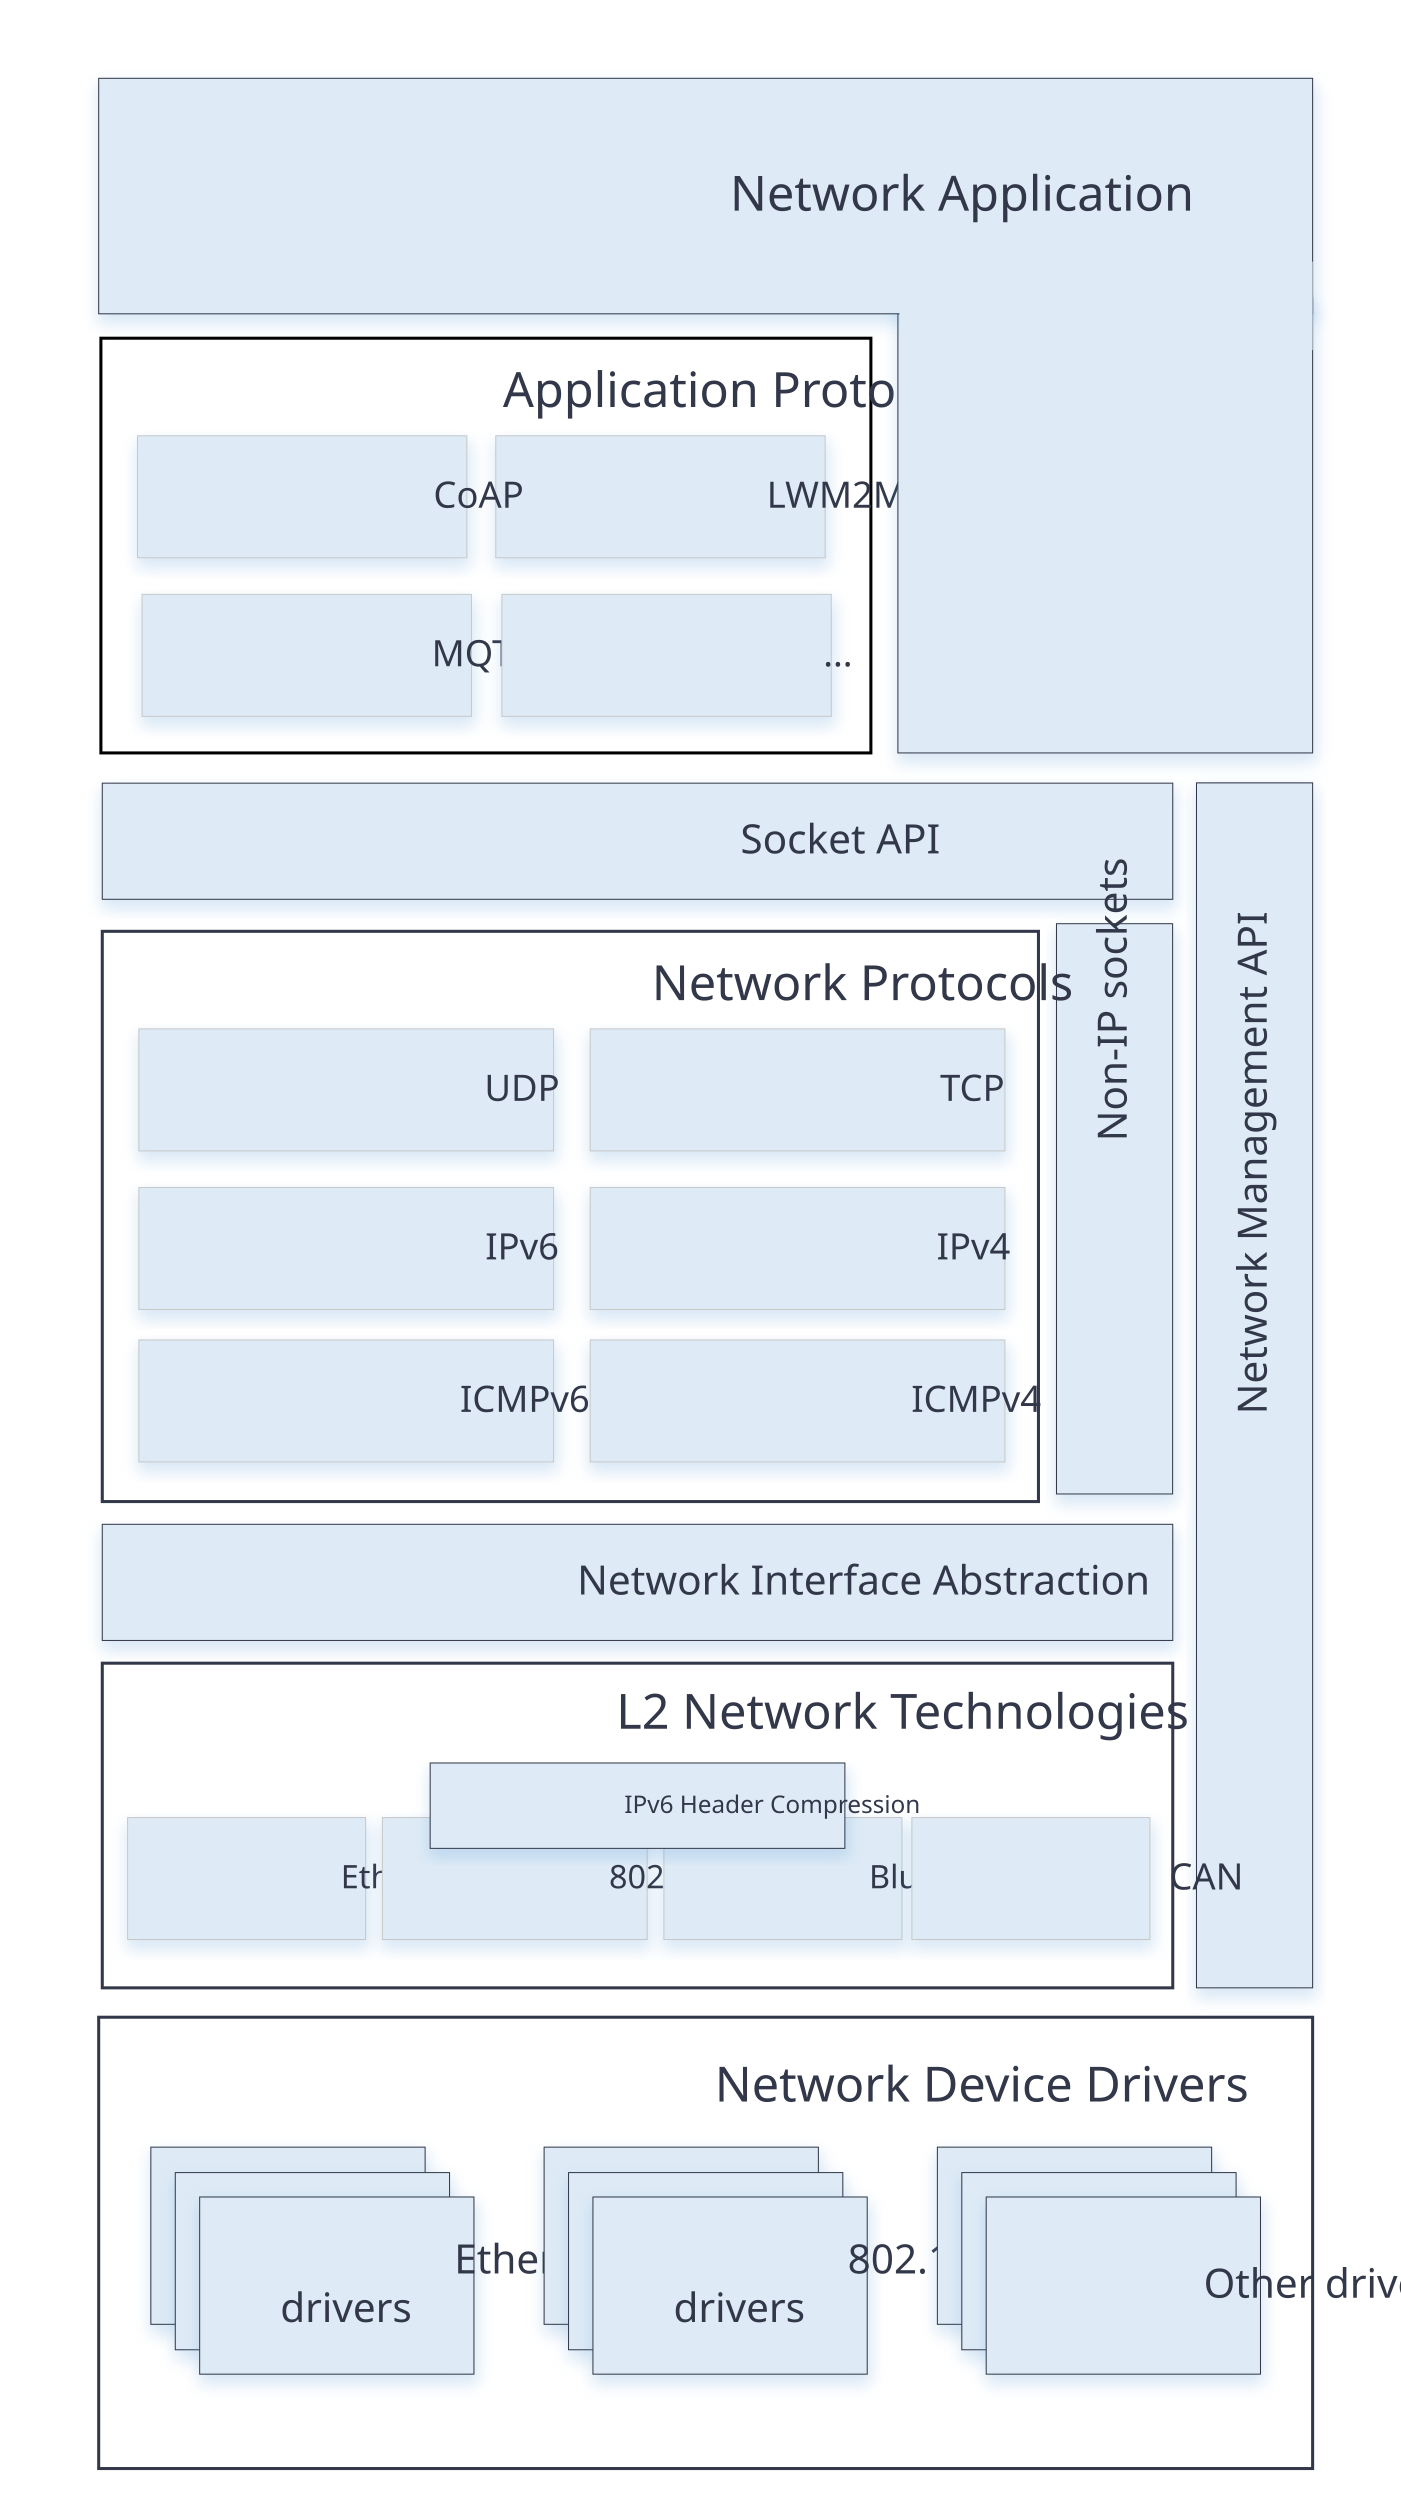
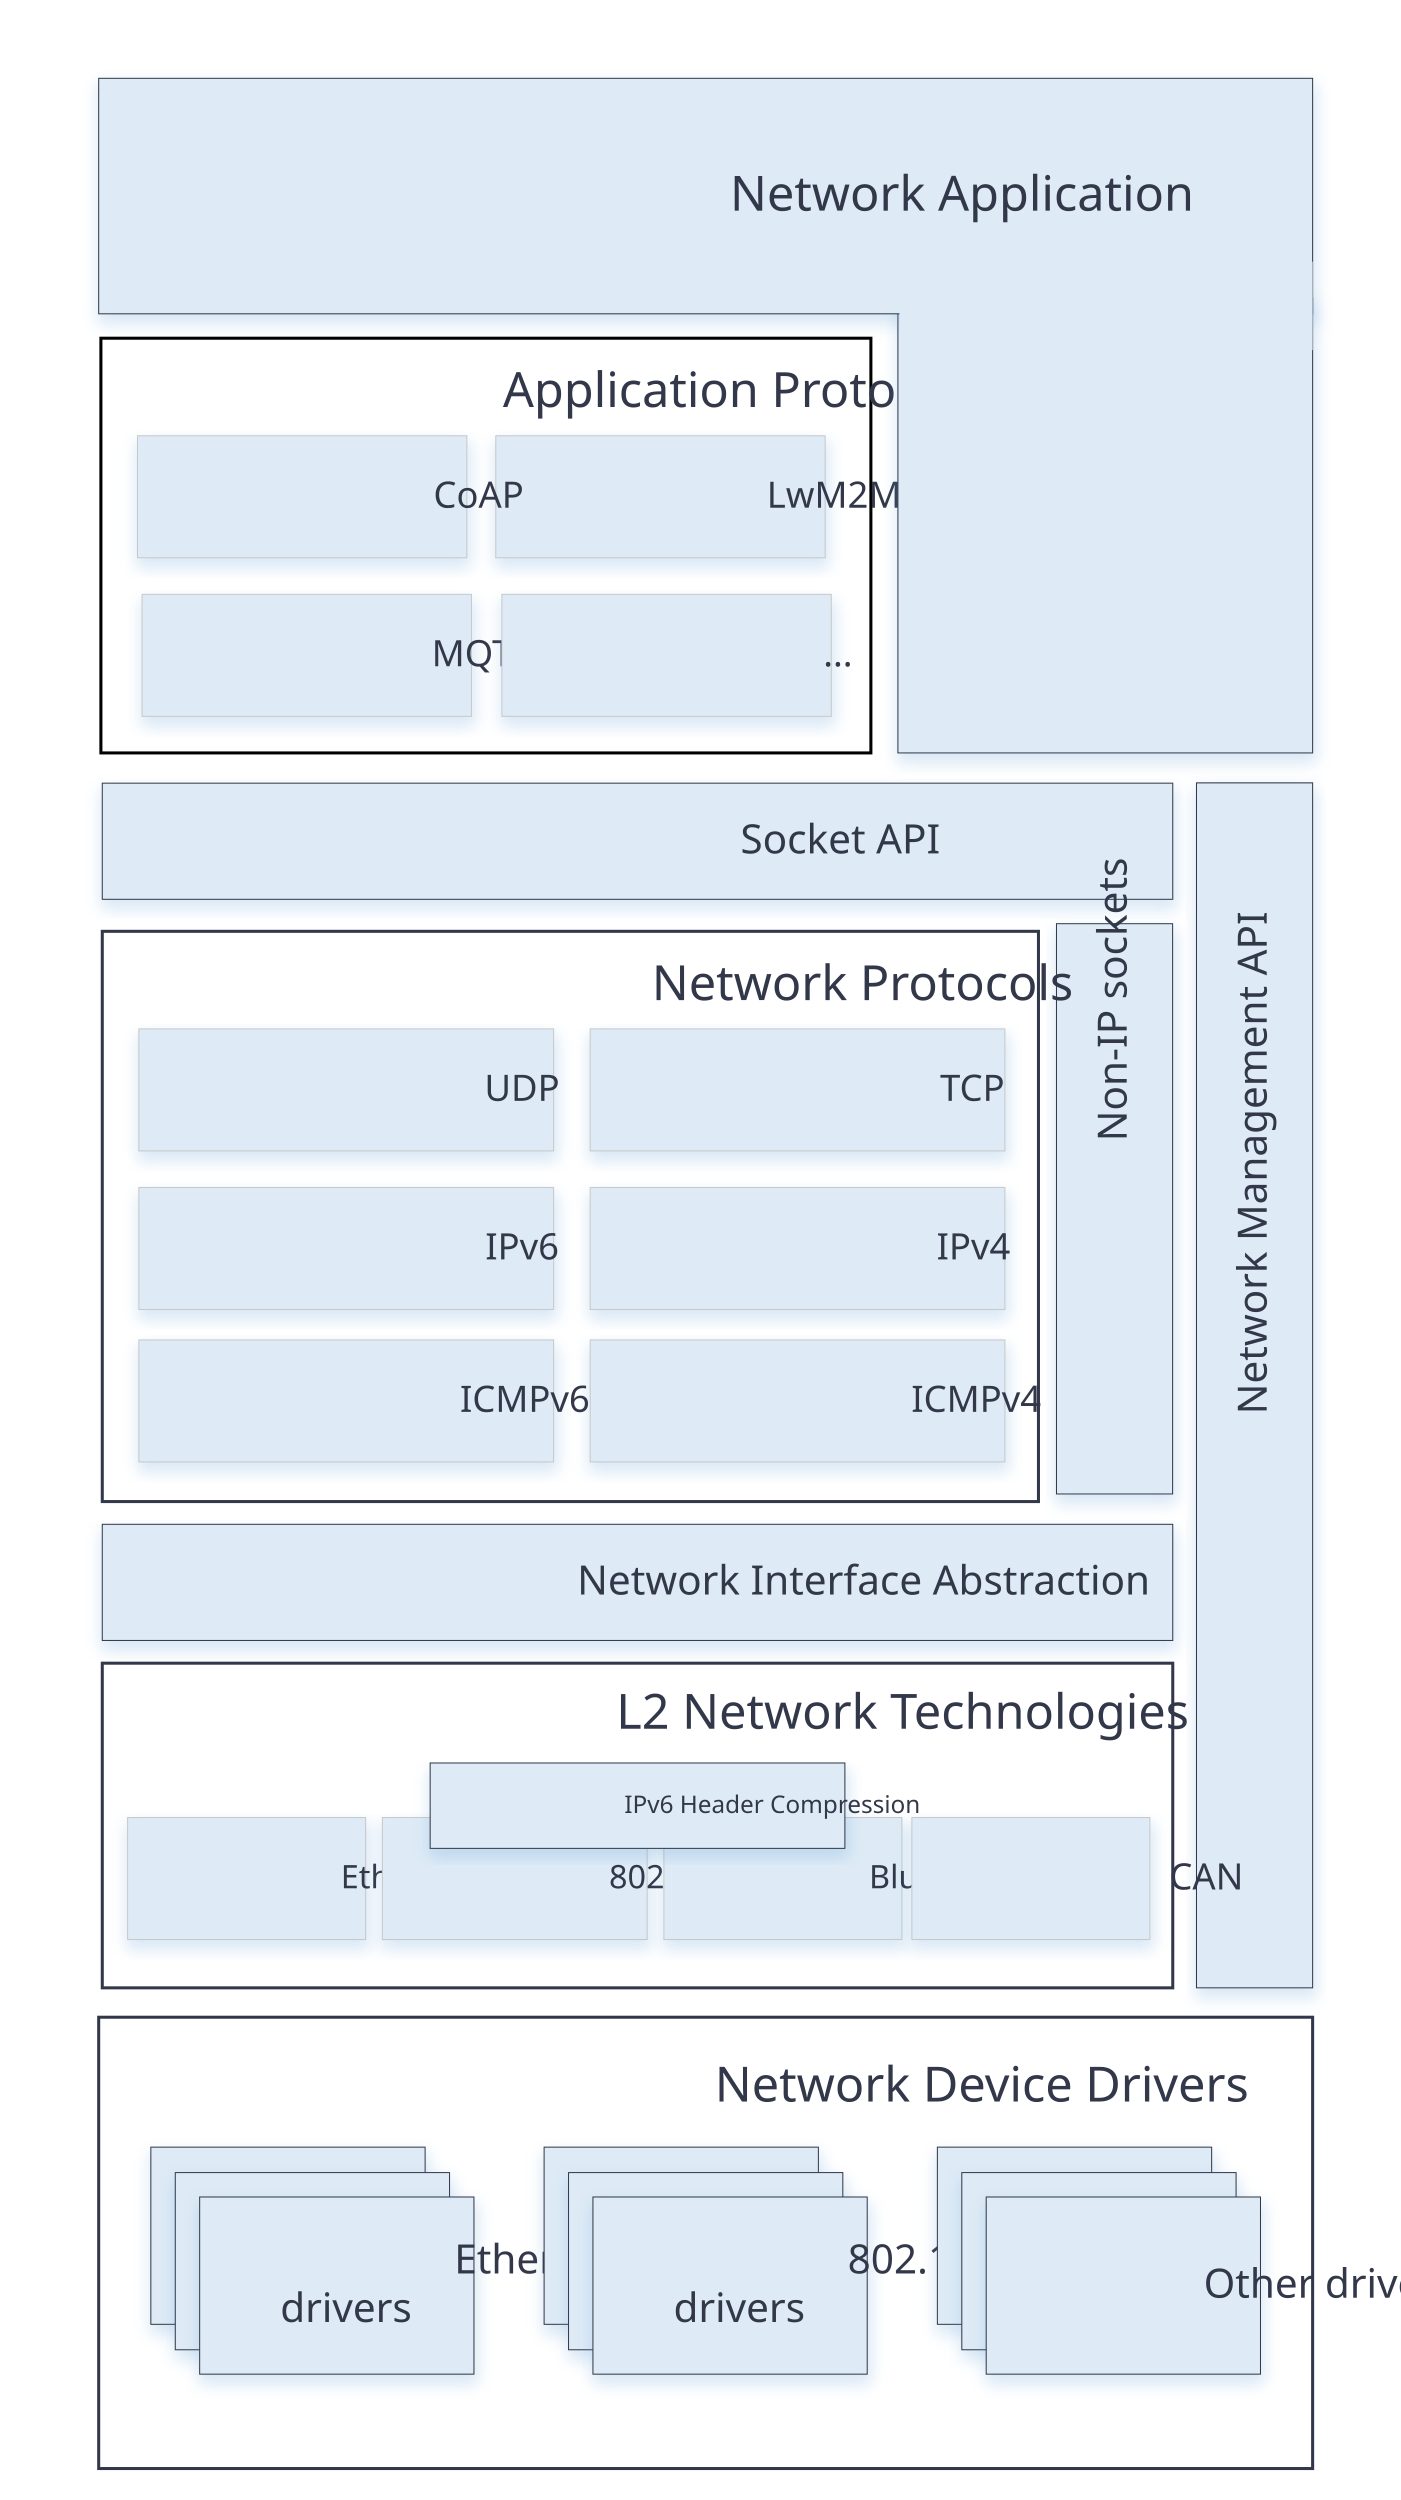
<svg xmlns="http://www.w3.org/2000/svg" xmlns:ns1="http://schemas.microsoft.com/visio/2003/SVGExtensions/" width="4.804in" height="8.577in" viewBox="0 0 345.896 617.522" xml:space="preserve" color-interpolation-filters="sRGB" class="st15">
  <ns1:documentProperties ns1:langID="1033" ns1:viewMarkup="false">
    <ns1:userDefs>
      <ns1:ud ns1:nameU="msvSubprocessMaster" ns1:prompt="" ns1:val="VT4(Rectangle)" />
      <ns1:ud ns1:nameU="msvNoAutoConnect" ns1:val="VT0(1):26" />
    </ns1:userDefs>
  </ns1:documentProperties>
  <style type="text/css">
	
		.st1 {visibility:visible}
		.st2 {fill:#5b9bd5;fill-opacity:0.22;filter:url(#filter_2);stroke:#5b9bd5;stroke-opacity:0.22}
		.st3 {fill:#deebf6;stroke:#323849;stroke-width:0.25}
		.st4 {fill:#323849;font-family:Calibri;font-size:0.833em}
		.st5 {fill:none;stroke:#000000;stroke-width:0.75}
		.st6 {fill:none;stroke:none;stroke-width:0.25}
		.st7 {fill:#323849;font-family:Calibri;font-size:1em}
		.st8 {fill:#deebf6;stroke:#c7c8c8;stroke-width:0.25}
		.st9 {fill:#323849;font-family:Calibri;font-size:0.75em}
		.st10 {fill:none;stroke:#323849;stroke-width:0.75}
		.st11 {fill:#323849;font-family:Calibri;font-size:0.667em}
		.st12 {fill:#323849;font-family:Calibri;font-size:0.5em}
		.st13 {fill:#deebf6;stroke:none;stroke-width:0.25}
		.st14 {font-size:1em}
		.st15 {fill:none;fill-rule:evenodd;font-size:12px;overflow:visible;stroke-linecap:square;stroke-miterlimit:3}
	
	</style>
  <defs id="Filters">
    <filter id="filter_2">
      <feGaussianBlur stdDeviation="2" />
    </filter>
  </defs>
  <g ns1:mID="0" ns1:index="1" ns1:groupContext="foregroundPage">
    <ns1:userDefs>
      <ns1:ud ns1:nameU="msvThemeOrder" ns1:val="VT0(0):26" />
    </ns1:userDefs>
    <ns1:pageProperties ns1:drawingScale="1" ns1:pageScale="1" ns1:drawingUnits="0" ns1:shadowOffsetX="9" ns1:shadowOffsetY="-9" />
    <ns1:layer ns1:name="Connector" ns1:index="0" />
    <g id="shape1-1" ns1:mID="1" ns1:groupContext="shape" transform="translate(25.2651,-395.391)">
      <ns1:userDefs>
        <ns1:ud ns1:nameU="visVersion" ns1:val="VT0(15):26" />
      </ns1:userDefs>
      <ns1:textBlock ns1:margins="rect(4,4,4,4)" />
      <ns1:textRect cx="132.217" cy="603.177" width="264.44" height="28.689" />
      <g id="shadow1-2" ns1:groupContext="shadow" ns1:shadowOffsetX="0.345598" ns1:shadowOffsetY="-1.97279" ns1:shadowType="1" transform="matrix(1,0,0,1,0.345598,1.97279)" class="st1">
        <rect x="0" y="588.833" width="264.434" height="28.689" class="st2" />
      </g>
      <rect x="0" y="588.833" width="264.434" height="28.689" class="st3" />
      <text x="110.87" y="606.18" class="st4" ns1:langID="1033">
        <ns1:paragraph ns1:horizAlign="1" />
        <ns1:tabList />Socket API</text>
    </g>
    <g id="shape57-7" ns1:mID="57" ns1:groupContext="shape" transform="translate(25.2651,-212.311)">
      <ns1:userDefs>
        <ns1:ud ns1:nameU="visVersion" ns1:val="VT0(15):26" />
      </ns1:userDefs>
      <ns1:textBlock ns1:margins="rect(4,4,4,4)" />
      <ns1:textRect cx="132.217" cy="603.177" width="264.44" height="28.689" />
      <g id="shadow57-8" ns1:groupContext="shadow" ns1:shadowOffsetX="0.345598" ns1:shadowOffsetY="-1.97279" ns1:shadowType="1" transform="matrix(1,0,0,1,0.345598,1.97279)" class="st1">
        <rect x="0" y="588.833" width="264.434" height="28.689" class="st2" />
      </g>
      <rect x="0" y="588.833" width="264.434" height="28.689" class="st3" />
      <text x="70.53" y="606.18" class="st4" ns1:langID="1033">
        <ns1:paragraph ns1:horizAlign="1" />
        <ns1:tabList />Network Interface Abstraction</text>
    </g>
    <g id="shape60-13" ns1:mID="60" ns1:groupContext="shape" transform="translate(-327.858,369.021) rotate(-90)">
      <ns1:userDefs>
        <ns1:ud ns1:nameU="visVersion" ns1:val="VT0(15):26" />
      </ns1:userDefs>
      <ns1:textBlock ns1:margins="rect(4,4,4,4)" />
      <ns1:textRect cx="70.432" cy="603.177" width="140.87" height="28.689" />
      <g id="shadow60-14" ns1:groupContext="shadow" ns1:shadowOffsetX="0.345598" ns1:shadowOffsetY="-1.97279" ns1:shadowType="1" transform="matrix(1,0,0,1,-1.97279,0.345598)" class="st1">
        <rect x="0" y="588.833" width="140.864" height="28.689" class="st2" />
      </g>
      <rect x="0" y="588.833" width="140.864" height="28.689" class="st3" />
      <text x="40.34" y="606.18" class="st4" ns1:langID="1033">
        <ns1:paragraph ns1:horizAlign="1" />
        <ns1:tabList />Non-IP sockets</text>
    </g>
    <g id="shape66-19" ns1:mID="66" ns1:groupContext="shape" transform="translate(-293.272,491.026) rotate(-90)">
      <ns1:userDefs>
        <ns1:ud ns1:nameU="visVersion" ns1:val="VT0(15):26" />
      </ns1:userDefs>
      <ns1:textBlock ns1:margins="rect(4,4,4,4)" />
      <ns1:textRect cx="148.83" cy="603.177" width="297.67" height="28.689" />
      <g id="shadow66-20" ns1:groupContext="shadow" ns1:shadowOffsetX="0.345598" ns1:shadowOffsetY="-1.97279" ns1:shadowType="1" transform="matrix(1,0,0,1,-1.97279,0.345598)" class="st1">
        <rect x="0" y="588.833" width="297.66" height="28.689" class="st2" />
      </g>
      <rect x="0" y="588.833" width="297.66" height="28.689" class="st3" />
      <text x="94.9" y="606.18" class="st4" ns1:langID="1033">
        <ns1:paragraph ns1:horizAlign="1" />
        <ns1:tabList />Network Management API</text>
    </g>
    <g id="shape68-25" ns1:mID="68" ns1:groupContext="shape" transform="translate(24.9249,-431.549)">
      <ns1:userDefs>
        <ns1:ud ns1:nameU="visVersion" ns1:val="VT0(15):26" />
      </ns1:userDefs>
      <rect x="0" y="515.076" width="190.204" height="102.446" class="st5" />
    </g>
    <g id="shape69-27" ns1:mID="69" ns1:groupContext="shape" transform="translate(18.25,-507.212)">
      <ns1:textBlock ns1:margins="rect(4,4,4,4)" />
      <ns1:textRect cx="101.777" cy="604.13" width="203.56" height="26.783" />
      <rect x="0" y="590.739" width="203.554" height="26.783" class="st6" />
      <text x="49.82" y="607.73" class="st7" ns1:langID="1033">
        <ns1:paragraph ns1:horizAlign="1" />
        <ns1:tabList />Application Protocols</text>
    </g>
    <g id="shape70-30" ns1:mID="70" ns1:groupContext="shape" transform="translate(122.475,-479.759)">
      <ns1:userDefs>
        <ns1:ud ns1:nameU="visVersion" ns1:val="VT0(15):26" />
      </ns1:userDefs>
      <ns1:textBlock ns1:margins="rect(4,4,4,4)" />
      <ns1:textRect cx="40.677" cy="602.456" width="81.36" height="30.131" />
      <g id="shadow70-31" ns1:groupContext="shadow" ns1:shadowOffsetX="0.345598" ns1:shadowOffsetY="-1.97279" ns1:shadowType="1" transform="matrix(1,0,0,1,0.345598,1.97279)" class="st1">
        <rect x="0" y="587.391" width="81.355" height="30.131" class="st2" />
      </g>
      <rect x="0" y="587.391" width="81.355" height="30.131" class="st8" />
      <text x="24.81" y="605.16" class="st9" ns1:langID="1033">
        <ns1:paragraph ns1:horizAlign="1" />
-         <ns1:tabList />LWM2M</text>
+         <ns1:tabList />LwM2M</text>
    </g>
    <g id="shape71-36" ns1:mID="71" ns1:groupContext="shape" transform="translate(33.9643,-479.759)">
      <ns1:userDefs>
        <ns1:ud ns1:nameU="visVersion" ns1:val="VT0(15):26" />
      </ns1:userDefs>
      <ns1:textBlock ns1:margins="rect(4,4,4,4)" />
      <ns1:textRect cx="40.677" cy="602.456" width="81.36" height="30.131" />
      <g id="shadow71-37" ns1:groupContext="shadow" ns1:shadowOffsetX="0.345598" ns1:shadowOffsetY="-1.97279" ns1:shadowType="1" transform="matrix(1,0,0,1,0.345598,1.97279)" class="st1">
        <rect x="0" y="587.391" width="81.355" height="30.131" class="st2" />
      </g>
      <rect x="0" y="587.391" width="81.355" height="30.131" class="st8" />
      <text x="30.98" y="605.16" class="st9" ns1:langID="1033">
        <ns1:paragraph ns1:horizAlign="1" />
        <ns1:tabList />CoAP</text>
    </g>
    <g id="shape72-42" ns1:mID="72" ns1:groupContext="shape" transform="translate(35.0942,-440.588)">
      <ns1:userDefs>
        <ns1:ud ns1:nameU="visVersion" ns1:val="VT0(15):26" />
      </ns1:userDefs>
      <ns1:textBlock ns1:margins="rect(4,4,4,4)" />
      <ns1:textRect cx="40.677" cy="602.456" width="81.36" height="30.131" />
      <g id="shadow72-43" ns1:groupContext="shadow" ns1:shadowOffsetX="0.345598" ns1:shadowOffsetY="-1.97279" ns1:shadowType="1" transform="matrix(1,0,0,1,0.345598,1.97279)" class="st1">
        <rect x="0" y="587.391" width="81.355" height="30.131" class="st2" />
      </g>
      <rect x="0" y="587.391" width="81.355" height="30.131" class="st8" />
      <text x="29.42" y="605.16" class="st9" ns1:langID="1033">
        <ns1:paragraph ns1:horizAlign="1" />
        <ns1:tabList />MQTT</text>
    </g>
    <g id="shape73-48" ns1:mID="73" ns1:groupContext="shape" transform="translate(123.982,-440.588)">
      <ns1:userDefs>
        <ns1:ud ns1:nameU="visVersion" ns1:val="VT0(15):26" />
      </ns1:userDefs>
      <ns1:textBlock ns1:margins="rect(4,4,4,4)" />
      <ns1:textRect cx="40.677" cy="602.456" width="81.36" height="30.131" />
      <g id="shadow73-49" ns1:groupContext="shadow" ns1:shadowOffsetX="0.345598" ns1:shadowOffsetY="-1.97279" ns1:shadowType="1" transform="matrix(1,0,0,1,0.345598,1.97279)" class="st1">
        <rect x="0" y="587.391" width="81.355" height="30.131" class="st2" />
      </g>
      <rect x="0" y="587.391" width="81.355" height="30.131" class="st8" />
      <text x="37.27" y="605.16" class="st9" ns1:langID="1033">
        <ns1:paragraph ns1:horizAlign="1" />
        <ns1:tabList />...</text>
    </g>
    <g id="shape48-54" ns1:mID="48" ns1:groupContext="shape" transform="translate(25.2651,-246.618)">
      <ns1:userDefs>
        <ns1:ud ns1:nameU="visVersion" ns1:val="VT0(15):26" />
      </ns1:userDefs>
      <rect x="0" y="476.658" width="231.258" height="140.864" class="st10" />
    </g>
    <g id="shape49-56" ns1:mID="49" ns1:groupContext="shape" transform="translate(48.5331,-360.698)">
      <ns1:textBlock ns1:margins="rect(4,4,4,4)" />
      <ns1:textRect cx="101.777" cy="604.13" width="203.56" height="26.783" />
      <rect x="0" y="590.739" width="203.554" height="26.783" class="st6" />
      <text x="56.33" y="607.73" class="st7" ns1:langID="1033">
        <ns1:paragraph ns1:horizAlign="1" />
        <ns1:tabList />Network Protocols</text>
    </g>
    <g id="shape50-59" ns1:mID="50" ns1:groupContext="shape" transform="translate(34.3044,-294.075)">
      <ns1:userDefs>
        <ns1:ud ns1:nameU="visVersion" ns1:val="VT0(15):26" />
      </ns1:userDefs>
      <ns1:textBlock ns1:margins="rect(4,4,4,4)" />
      <ns1:textRect cx="51.223" cy="602.456" width="102.45" height="30.131" />
      <g id="shadow50-60" ns1:groupContext="shadow" ns1:shadowOffsetX="0.345598" ns1:shadowOffsetY="-1.97279" ns1:shadowType="1" transform="matrix(1,0,0,1,0.345598,1.97279)" class="st1">
        <rect x="0" y="587.391" width="102.446" height="30.131" class="st2" />
      </g>
      <rect x="0" y="587.391" width="102.446" height="30.131" class="st8" />
      <text x="43.45" y="605.16" class="st9" ns1:langID="1033">
        <ns1:paragraph ns1:horizAlign="1" />
        <ns1:tabList />IPv6</text>
    </g>
    <g id="shape51-65" ns1:mID="51" ns1:groupContext="shape" transform="translate(145.79,-256.411)">
      <ns1:userDefs>
        <ns1:ud ns1:nameU="visVersion" ns1:val="VT0(15):26" />
      </ns1:userDefs>
      <ns1:textBlock ns1:margins="rect(4,4,4,4)" />
      <ns1:textRect cx="51.223" cy="602.456" width="102.45" height="30.131" />
      <g id="shadow51-66" ns1:groupContext="shadow" ns1:shadowOffsetX="0.345598" ns1:shadowOffsetY="-1.97279" ns1:shadowType="1" transform="matrix(1,0,0,1,0.345598,1.97279)" class="st1">
        <rect x="0" y="587.391" width="102.446" height="30.131" class="st2" />
      </g>
      <rect x="0" y="587.391" width="102.446" height="30.131" class="st8" />
      <text x="37.2" y="605.16" class="st9" ns1:langID="1033">
        <ns1:paragraph ns1:horizAlign="1" />
        <ns1:tabList />ICMPv4</text>
    </g>
    <g id="shape52-71" ns1:mID="52" ns1:groupContext="shape" transform="translate(145.79,-294.075)">
      <ns1:userDefs>
        <ns1:ud ns1:nameU="visVersion" ns1:val="VT0(15):26" />
      </ns1:userDefs>
      <ns1:textBlock ns1:margins="rect(4,4,4,4)" />
      <ns1:textRect cx="51.223" cy="602.456" width="102.45" height="30.131" />
      <g id="shadow52-72" ns1:groupContext="shadow" ns1:shadowOffsetX="0.345598" ns1:shadowOffsetY="-1.97279" ns1:shadowType="1" transform="matrix(1,0,0,1,0.345598,1.97279)" class="st1">
        <rect x="0" y="587.391" width="102.446" height="30.131" class="st2" />
      </g>
      <rect x="0" y="587.391" width="102.446" height="30.131" class="st8" />
      <text x="43.45" y="605.16" class="st9" ns1:langID="1033">
        <ns1:paragraph ns1:horizAlign="1" />
        <ns1:tabList />IPv4</text>
    </g>
    <g id="shape53-77" ns1:mID="53" ns1:groupContext="shape" transform="translate(34.3044,-256.411)">
      <ns1:userDefs>
        <ns1:ud ns1:nameU="visVersion" ns1:val="VT0(15):26" />
      </ns1:userDefs>
      <ns1:textBlock ns1:margins="rect(4,4,4,4)" />
      <ns1:textRect cx="51.223" cy="602.456" width="102.45" height="30.131" />
      <g id="shadow53-78" ns1:groupContext="shadow" ns1:shadowOffsetX="0.345598" ns1:shadowOffsetY="-1.97279" ns1:shadowType="1" transform="matrix(1,0,0,1,0.345598,1.97279)" class="st1">
        <rect x="0" y="587.391" width="102.446" height="30.131" class="st2" />
      </g>
      <rect x="0" y="587.391" width="102.446" height="30.131" class="st8" />
      <text x="37.2" y="605.16" class="st9" ns1:langID="1033">
        <ns1:paragraph ns1:horizAlign="1" />
        <ns1:tabList />ICMPv6</text>
    </g>
    <g id="shape54-83" ns1:mID="54" ns1:groupContext="shape" transform="translate(34.3044,-333.245)">
      <ns1:userDefs>
        <ns1:ud ns1:nameU="visVersion" ns1:val="VT0(15):26" />
      </ns1:userDefs>
      <ns1:textBlock ns1:margins="rect(4,4,4,4)" />
      <ns1:textRect cx="51.223" cy="602.456" width="102.45" height="30.131" />
      <g id="shadow54-84" ns1:groupContext="shadow" ns1:shadowOffsetX="0.345598" ns1:shadowOffsetY="-1.97279" ns1:shadowType="1" transform="matrix(1,0,0,1,0.345598,1.97279)" class="st1">
        <rect x="0" y="587.391" width="102.446" height="30.131" class="st2" />
      </g>
      <rect x="0" y="587.391" width="102.446" height="30.131" class="st8" />
      <text x="43.24" y="605.16" class="st9" ns1:langID="1033">
        <ns1:paragraph ns1:horizAlign="1" />
        <ns1:tabList />UDP</text>
    </g>
    <g id="shape55-89" ns1:mID="55" ns1:groupContext="shape" transform="translate(145.79,-333.245)">
      <ns1:userDefs>
        <ns1:ud ns1:nameU="visVersion" ns1:val="VT0(15):26" />
      </ns1:userDefs>
      <ns1:textBlock ns1:margins="rect(4,4,4,4)" />
      <ns1:textRect cx="51.223" cy="602.456" width="102.45" height="30.131" />
      <g id="shadow55-90" ns1:groupContext="shadow" ns1:shadowOffsetX="0.345598" ns1:shadowOffsetY="-1.97279" ns1:shadowType="1" transform="matrix(1,0,0,1,0.345598,1.97279)" class="st1">
        <rect x="0" y="587.391" width="102.446" height="30.131" class="st2" />
      </g>
      <rect x="0" y="587.391" width="102.446" height="30.131" class="st8" />
      <text x="44.31" y="605.16" class="st9" ns1:langID="1033">
        <ns1:paragraph ns1:horizAlign="1" />
        <ns1:tabList />TCP</text>
    </g>
    <g id="shape18-95" ns1:mID="18" ns1:groupContext="shape" transform="translate(31.5232,-138.43)">
      <ns1:userDefs>
        <ns1:ud ns1:nameU="visVersion" ns1:val="VT0(15):26" />
      </ns1:userDefs>
      <ns1:textBlock ns1:margins="rect(4,4,4,4)" />
      <ns1:textRect cx="29.398" cy="602.456" width="58.8" height="30.131" />
      <g id="shadow18-96" ns1:groupContext="shadow" ns1:shadowOffsetX="0.345598" ns1:shadowOffsetY="-1.97279" ns1:shadowType="1" transform="matrix(1,0,0,1,0.345598,1.97279)" class="st1">
        <rect x="0" y="587.391" width="58.796" height="30.131" class="st2" />
      </g>
      <rect x="0" y="587.391" width="58.796" height="30.131" class="st8" />
      <text x="15.19" y="604.86" class="st11" ns1:langID="1033">
        <ns1:paragraph ns1:horizAlign="1" />
        <ns1:tabList />Ethernet  </text>
    </g>
    <g id="shape19-101" ns1:mID="19" ns1:groupContext="shape" transform="translate(94.4572,-138.43)">
      <ns1:userDefs>
        <ns1:ud ns1:nameU="visVersion" ns1:val="VT0(15):26" />
      </ns1:userDefs>
      <ns1:textBlock ns1:margins="rect(4,4,4,4)" />
      <ns1:textRect cx="32.702" cy="602.456" width="65.41" height="30.131" />
      <g id="shadow19-102" ns1:groupContext="shadow" ns1:shadowOffsetX="0.345598" ns1:shadowOffsetY="-1.97279" ns1:shadowType="1" transform="matrix(1,0,0,1,0.345598,1.97279)" class="st1">
        <rect x="0" y="587.391" width="65.403" height="30.131" class="st2" />
      </g>
      <rect x="0" y="587.391" width="65.403" height="30.131" class="st8" />
      <text x="18.52" y="604.86" class="st11" ns1:langID="1033">
        <ns1:paragraph ns1:horizAlign="1" />
        <ns1:tabList />802.15.4  </text>
    </g>
    <g id="shape20-107" ns1:mID="20" ns1:groupContext="shape" transform="translate(163.998,-138.43)">
      <ns1:userDefs>
        <ns1:ud ns1:nameU="visVersion" ns1:val="VT0(15):26" />
      </ns1:userDefs>
      <ns1:textBlock ns1:margins="rect(4,4,4,4)" />
      <ns1:textRect cx="29.398" cy="602.456" width="58.8" height="30.131" />
      <g id="shadow20-108" ns1:groupContext="shadow" ns1:shadowOffsetX="0.345598" ns1:shadowOffsetY="-1.97279" ns1:shadowType="1" transform="matrix(1,0,0,1,0.345598,1.97279)" class="st1">
        <rect x="0" y="587.391" width="58.796" height="30.131" class="st2" />
      </g>
      <rect x="0" y="587.391" width="58.796" height="30.131" class="st8" />
      <text x="13.21" y="604.86" class="st11" ns1:langID="1033">
        <ns1:paragraph ns1:horizAlign="1" />
        <ns1:tabList />Bluetooth  </text>
    </g>
    <g id="shape46-113" ns1:mID="46" ns1:groupContext="shape" transform="translate(25.2651,-126.496)">
      <ns1:userDefs>
        <ns1:ud ns1:nameU="visVersion" ns1:val="VT0(15):26" />
      </ns1:userDefs>
      <rect x="0" y="537.324" width="264.434" height="80.198" class="st10" />
    </g>
    <g id="shape47-115" ns1:mID="47" ns1:groupContext="shape" transform="translate(49.8677,-180.713)">
      <ns1:textBlock ns1:margins="rect(4,4,4,4)" />
      <ns1:textRect cx="107.615" cy="604.13" width="215.23" height="26.783" />
      <rect x="0" y="590.739" width="215.229" height="26.783" class="st6" />
      <text x="46.21" y="607.73" class="st7" ns1:langID="1033">
        <ns1:paragraph ns1:horizAlign="1" />
        <ns1:tabList />L2 Network Technologies</text>
    </g>
    <g id="shape61-118" ns1:mID="61" ns1:groupContext="shape" transform="translate(225.256,-138.43)">
      <ns1:userDefs>
        <ns1:ud ns1:nameU="visVersion" ns1:val="VT0(15):26" />
      </ns1:userDefs>
      <ns1:textBlock ns1:margins="rect(4,4,4,4)" />
      <ns1:textRect cx="29.398" cy="602.456" width="58.8" height="30.131" />
      <g id="shadow61-119" ns1:groupContext="shadow" ns1:shadowOffsetX="0.345598" ns1:shadowOffsetY="-1.97279" ns1:shadowType="1" transform="matrix(1,0,0,1,0.345598,1.97279)" class="st1">
        <rect x="0" y="587.391" width="58.796" height="30.131" class="st2" />
      </g>
      <rect x="0" y="587.391" width="58.796" height="30.131" class="st8" />
      <text x="21.49" y="605.16" class="st9" ns1:langID="1033">
        <ns1:paragraph ns1:horizAlign="1" />
        <ns1:tabList />CAN</text>
    </g>
    <g id="shape23-124" ns1:mID="23" ns1:groupContext="shape" transform="translate(24.379,-7.75317)">
      <ns1:userDefs>
        <ns1:ud ns1:nameU="visVersion" ns1:val="VT0(15):26" />
      </ns1:userDefs>
      <rect x="0" y="506.036" width="299.871" height="111.486" class="st10" />
    </g>
    <g id="shape24-126" ns1:mID="24" ns1:groupContext="shape" transform="translate(80.6879,-86.5278)">
      <ns1:textBlock ns1:margins="rect(4,4,4,4)" />
      <ns1:textRect cx="97.16" cy="602.038" width="194.33" height="30.968" />
      <rect x="0" y="586.554" width="194.321" height="30.968" class="st6" />
      <text x="39.73" y="605.64" class="st7" ns1:langID="1033">
        <ns1:paragraph ns1:horizAlign="1" />
        <ns1:tabList />Network Device Drivers</text>
    </g>
    <g id="shape58-129" ns1:mID="58" ns1:groupContext="shape" transform="translate(106.259,-160.95)">
      <ns1:userDefs>
        <ns1:ud ns1:nameU="visVersion" ns1:val="VT0(15):26" />
      </ns1:userDefs>
      <ns1:textBlock ns1:margins="rect(4,4,4,4)" />
      <ns1:textRect cx="51.223" cy="606.976" width="102.45" height="21.092" />
      <g id="shadow58-130" ns1:groupContext="shadow" ns1:shadowOffsetX="0.345598" ns1:shadowOffsetY="-1.97279" ns1:shadowType="1" transform="matrix(1,0,0,1,0.345598,1.97279)" class="st1">
        <rect x="0" y="596.43" width="102.446" height="21.092" class="st2" />
      </g>
      <rect x="0" y="596.43" width="102.446" height="21.092" class="st3" />
      <text x="19.89" y="608.78" class="st12" ns1:langID="1033">
        <ns1:paragraph ns1:horizAlign="1" />
        <ns1:tabList />IPv6 Header Compression</text>
    </g>
    <g id="shape78-135" ns1:mID="78" ns1:groupContext="shape" transform="translate(221.804,-431.549)">
      <ns1:userDefs>
        <ns1:ud ns1:nameU="visVersion" ns1:val="VT0(15):26" />
      </ns1:userDefs>
      <g id="shadow78-136" ns1:groupContext="shadow" ns1:shadowOffsetX="0.345598" ns1:shadowOffsetY="-1.97279" ns1:shadowType="1" transform="matrix(1,0,0,1,0.345598,1.97279)" class="st1">
        <rect x="0" y="505.112" width="102.446" height="112.41" class="st2" />
      </g>
      <rect x="0" y="505.112" width="102.446" height="112.41" class="st3" />
    </g>
    <g id="shape2-140" ns1:mID="2" ns1:groupContext="shape" transform="translate(24.379,-540.021)">
      <ns1:userDefs>
        <ns1:ud ns1:nameU="visVersion" ns1:val="VT0(15):26" />
      </ns1:userDefs>
      <ns1:textBlock ns1:margins="rect(4,4,4,4)" />
      <ns1:textRect cx="149.935" cy="588.435" width="299.88" height="58.173" />
      <g id="shadow2-141" ns1:groupContext="shadow" ns1:shadowOffsetX="0.345598" ns1:shadowOffsetY="-1.97279" ns1:shadowType="1" transform="matrix(1,0,0,1,0.345598,1.97279)" class="st1">
        <rect x="0" y="559.349" width="299.871" height="58.173" class="st2" />
      </g>
      <rect x="0" y="559.349" width="299.871" height="58.173" class="st3" />
      <text x="99.79" y="592.04" class="st7" ns1:langID="1033">
        <ns1:paragraph ns1:horizAlign="1" />
        <ns1:tabList />Network Application</text>
    </g>
    <g id="shape79-146" ns1:mID="79" ns1:groupContext="shape" transform="translate(222.18,-531.067)">
      <ns1:userDefs>
        <ns1:ud ns1:nameU="visVersion" ns1:val="VT0(15):26" />
      </ns1:userDefs>
      <rect x="0" y="595.677" width="102.07" height="21.845" class="st13" />
    </g>
    <g id="shape33-148" ns1:mID="33" ns1:groupContext="shape" transform="translate(37.2614,-43.3794)">
      <ns1:userDefs>
        <ns1:ud ns1:nameU="visVersion" ns1:val="VT0(15):26" />
      </ns1:userDefs>
      <g id="shadow33-149" ns1:groupContext="shadow" ns1:shadowOffsetX="0.345598" ns1:shadowOffsetY="-1.97279" ns1:shadowType="1" transform="matrix(1,0,0,1,0.345598,1.97279)" class="st1">
        <rect x="0" y="573.756" width="67.752" height="43.766" class="st2" />
      </g>
      <rect x="0" y="573.756" width="67.752" height="43.766" class="st3" />
    </g>
    <g id="shape35-153" ns1:mID="35" ns1:groupContext="shape" transform="translate(43.2973,-37.0935)">
      <ns1:userDefs>
        <ns1:ud ns1:nameU="visVersion" ns1:val="VT0(15):26" />
      </ns1:userDefs>
      <g id="shadow35-154" ns1:groupContext="shadow" ns1:shadowOffsetX="0.345598" ns1:shadowOffsetY="-1.97279" ns1:shadowType="1" transform="matrix(1,0,0,1,0.345598,1.97279)" class="st1">
        <rect x="0" y="573.756" width="67.752" height="43.766" class="st2" />
      </g>
      <rect x="0" y="573.756" width="67.752" height="43.766" class="st3" />
    </g>
    <g id="shape36-158" ns1:mID="36" ns1:groupContext="shape" transform="translate(49.3235,-31.0673)">
      <ns1:userDefs>
        <ns1:ud ns1:nameU="visVersion" ns1:val="VT0(15):26" />
      </ns1:userDefs>
      <ns1:textBlock ns1:margins="rect(4,4,4,4)" />
      <ns1:textRect cx="33.876" cy="595.639" width="67.76" height="43.766" />
      <g id="shadow36-159" ns1:groupContext="shadow" ns1:shadowOffsetX="0.345598" ns1:shadowOffsetY="-1.97279" ns1:shadowType="1" transform="matrix(1,0,0,1,0.345598,1.97279)" class="st1">
        <rect x="0" y="573.756" width="67.752" height="43.766" class="st2" />
      </g>
      <rect x="0" y="573.756" width="67.752" height="43.766" class="st3" />
      <text x="16.11" y="592.64" class="st4" ns1:langID="1033">
        <ns1:paragraph ns1:horizAlign="1" />
        <ns1:tabList />Ethernet <tspan x="19.91" dy="1.2em" class="st14">drivers</tspan>
      </text>
    </g>
    <g id="shape86-165" ns1:mID="86" ns1:groupContext="shape" transform="translate(134.407,-43.3794)">
      <ns1:userDefs>
        <ns1:ud ns1:nameU="visVersion" ns1:val="VT0(15):26" />
      </ns1:userDefs>
      <g id="shadow86-166" ns1:groupContext="shadow" ns1:shadowOffsetX="0.345598" ns1:shadowOffsetY="-1.97279" ns1:shadowType="1" transform="matrix(1,0,0,1,0.345598,1.97279)" class="st1">
        <rect x="0" y="573.756" width="67.752" height="43.766" class="st2" />
      </g>
      <rect x="0" y="573.756" width="67.752" height="43.766" class="st3" />
    </g>
    <g id="shape87-170" ns1:mID="87" ns1:groupContext="shape" transform="translate(140.443,-37.0935)">
      <ns1:userDefs>
        <ns1:ud ns1:nameU="visVersion" ns1:val="VT0(15):26" />
      </ns1:userDefs>
      <g id="shadow87-171" ns1:groupContext="shadow" ns1:shadowOffsetX="0.345598" ns1:shadowOffsetY="-1.97279" ns1:shadowType="1" transform="matrix(1,0,0,1,0.345598,1.97279)" class="st1">
        <rect x="0" y="573.756" width="67.752" height="43.766" class="st2" />
      </g>
      <rect x="0" y="573.756" width="67.752" height="43.766" class="st3" />
    </g>
    <g id="shape88-175" ns1:mID="88" ns1:groupContext="shape" transform="translate(146.469,-31.0673)">
      <ns1:userDefs>
        <ns1:ud ns1:nameU="visVersion" ns1:val="VT0(15):26" />
      </ns1:userDefs>
      <ns1:textBlock ns1:margins="rect(4,4,4,4)" />
      <ns1:textRect cx="33.876" cy="595.639" width="67.76" height="43.766" />
      <g id="shadow88-176" ns1:groupContext="shadow" ns1:shadowOffsetX="0.345598" ns1:shadowOffsetY="-1.97279" ns1:shadowType="1" transform="matrix(1,0,0,1,0.345598,1.97279)" class="st1">
        <rect x="0" y="573.756" width="67.752" height="43.766" class="st2" />
      </g>
      <rect x="0" y="573.756" width="67.752" height="43.766" class="st3" />
      <text x="16.15" y="592.64" class="st4" ns1:langID="1033">
        <ns1:paragraph ns1:horizAlign="1" />
        <ns1:tabList />802.15.4 <tspan x="19.91" dy="1.2em" class="st14">drivers</tspan>
      </text>
    </g>
    <g id="shape90-182" ns1:mID="90" ns1:groupContext="shape" transform="translate(231.553,-43.3794)">
      <ns1:userDefs>
        <ns1:ud ns1:nameU="visVersion" ns1:val="VT0(15):26" />
      </ns1:userDefs>
      <g id="shadow90-183" ns1:groupContext="shadow" ns1:shadowOffsetX="0.345598" ns1:shadowOffsetY="-1.97279" ns1:shadowType="1" transform="matrix(1,0,0,1,0.345598,1.97279)" class="st1">
        <rect x="0" y="573.756" width="67.752" height="43.766" class="st2" />
      </g>
      <rect x="0" y="573.756" width="67.752" height="43.766" class="st3" />
    </g>
    <g id="shape91-187" ns1:mID="91" ns1:groupContext="shape" transform="translate(237.589,-37.0935)">
      <ns1:userDefs>
        <ns1:ud ns1:nameU="visVersion" ns1:val="VT0(15):26" />
      </ns1:userDefs>
      <g id="shadow91-188" ns1:groupContext="shadow" ns1:shadowOffsetX="0.345598" ns1:shadowOffsetY="-1.97279" ns1:shadowType="1" transform="matrix(1,0,0,1,0.345598,1.97279)" class="st1">
        <rect x="0" y="573.756" width="67.752" height="43.766" class="st2" />
      </g>
      <rect x="0" y="573.756" width="67.752" height="43.766" class="st3" />
    </g>
    <g id="shape92-192" ns1:mID="92" ns1:groupContext="shape" transform="translate(243.615,-31.0673)">
      <ns1:userDefs>
        <ns1:ud ns1:nameU="visVersion" ns1:val="VT0(15):26" />
      </ns1:userDefs>
      <ns1:textBlock ns1:margins="rect(4,4,4,4)" />
      <ns1:textRect cx="33.876" cy="595.639" width="67.76" height="43.766" />
      <g id="shadow92-193" ns1:groupContext="shadow" ns1:shadowOffsetX="0.345598" ns1:shadowOffsetY="-1.97279" ns1:shadowType="1" transform="matrix(1,0,0,1,0.345598,1.97279)" class="st1">
        <rect x="0" y="573.756" width="67.752" height="43.766" class="st2" />
      </g>
      <rect x="0" y="573.756" width="67.752" height="43.766" class="st3" />
      <text x="6.94" y="598.64" class="st4" ns1:langID="1033">
        <ns1:paragraph ns1:horizAlign="1" />
        <ns1:tabList />Other drivers</text>
    </g>
  </g>
</svg>
